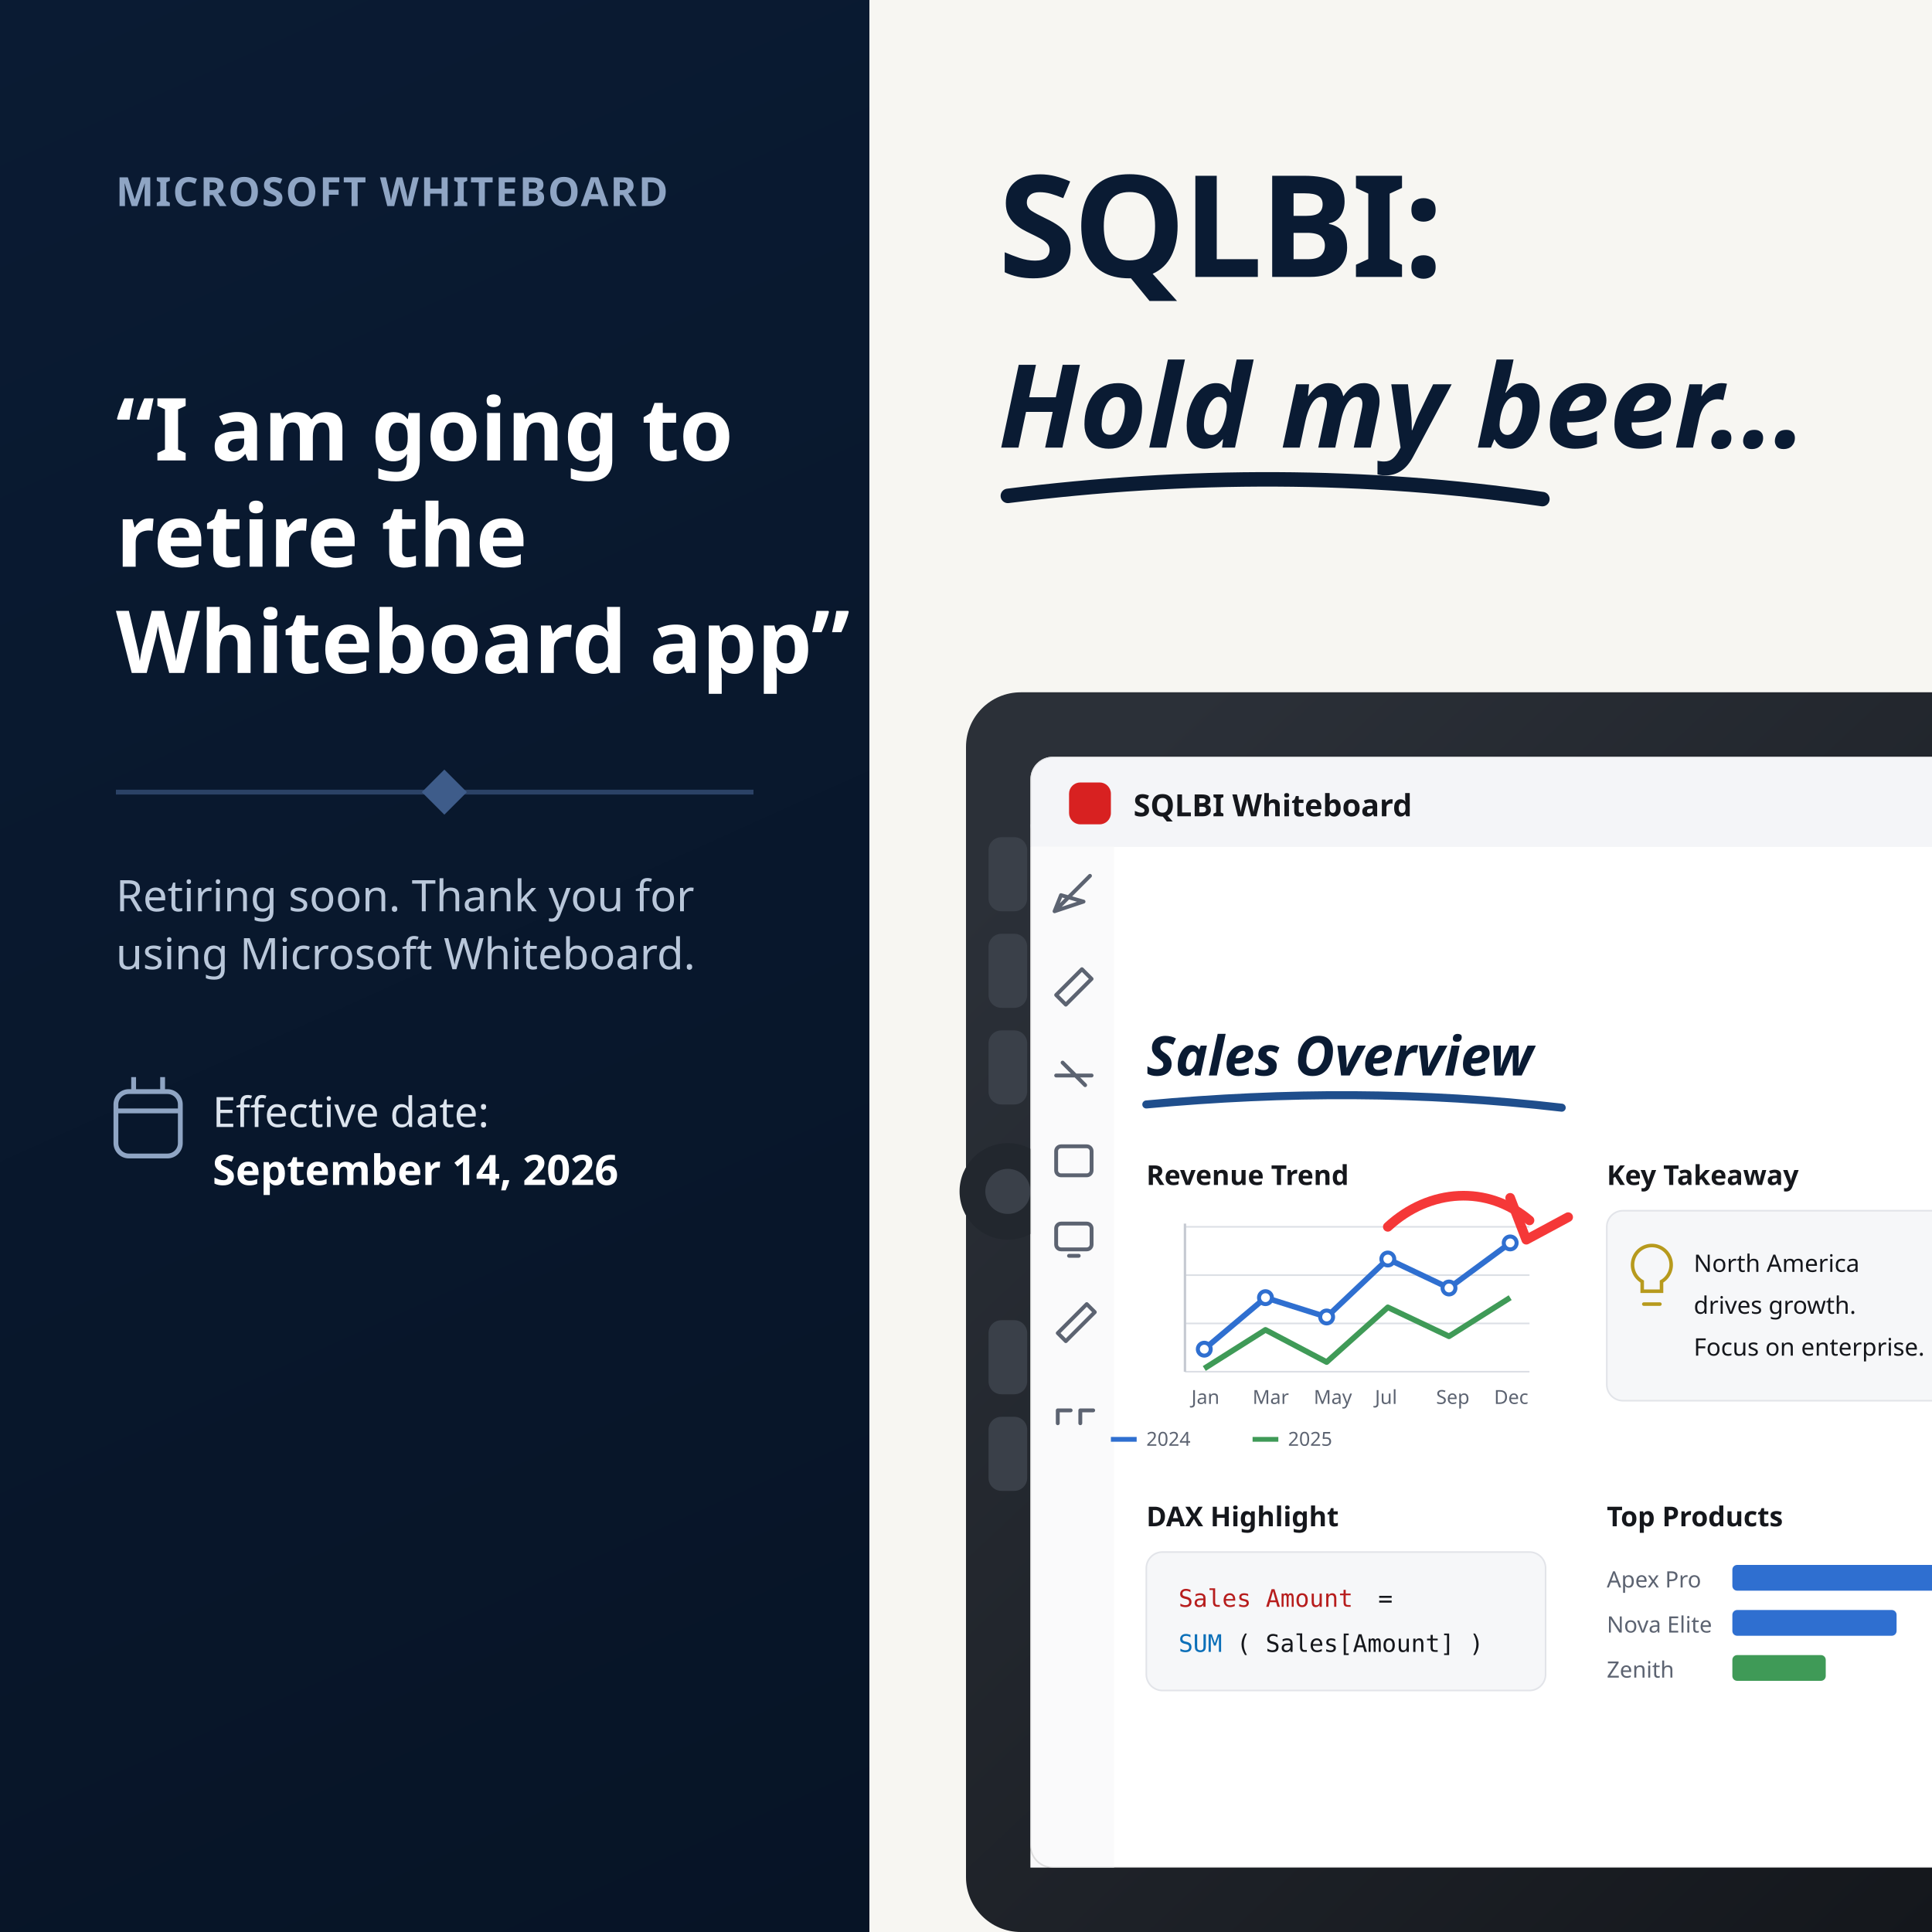
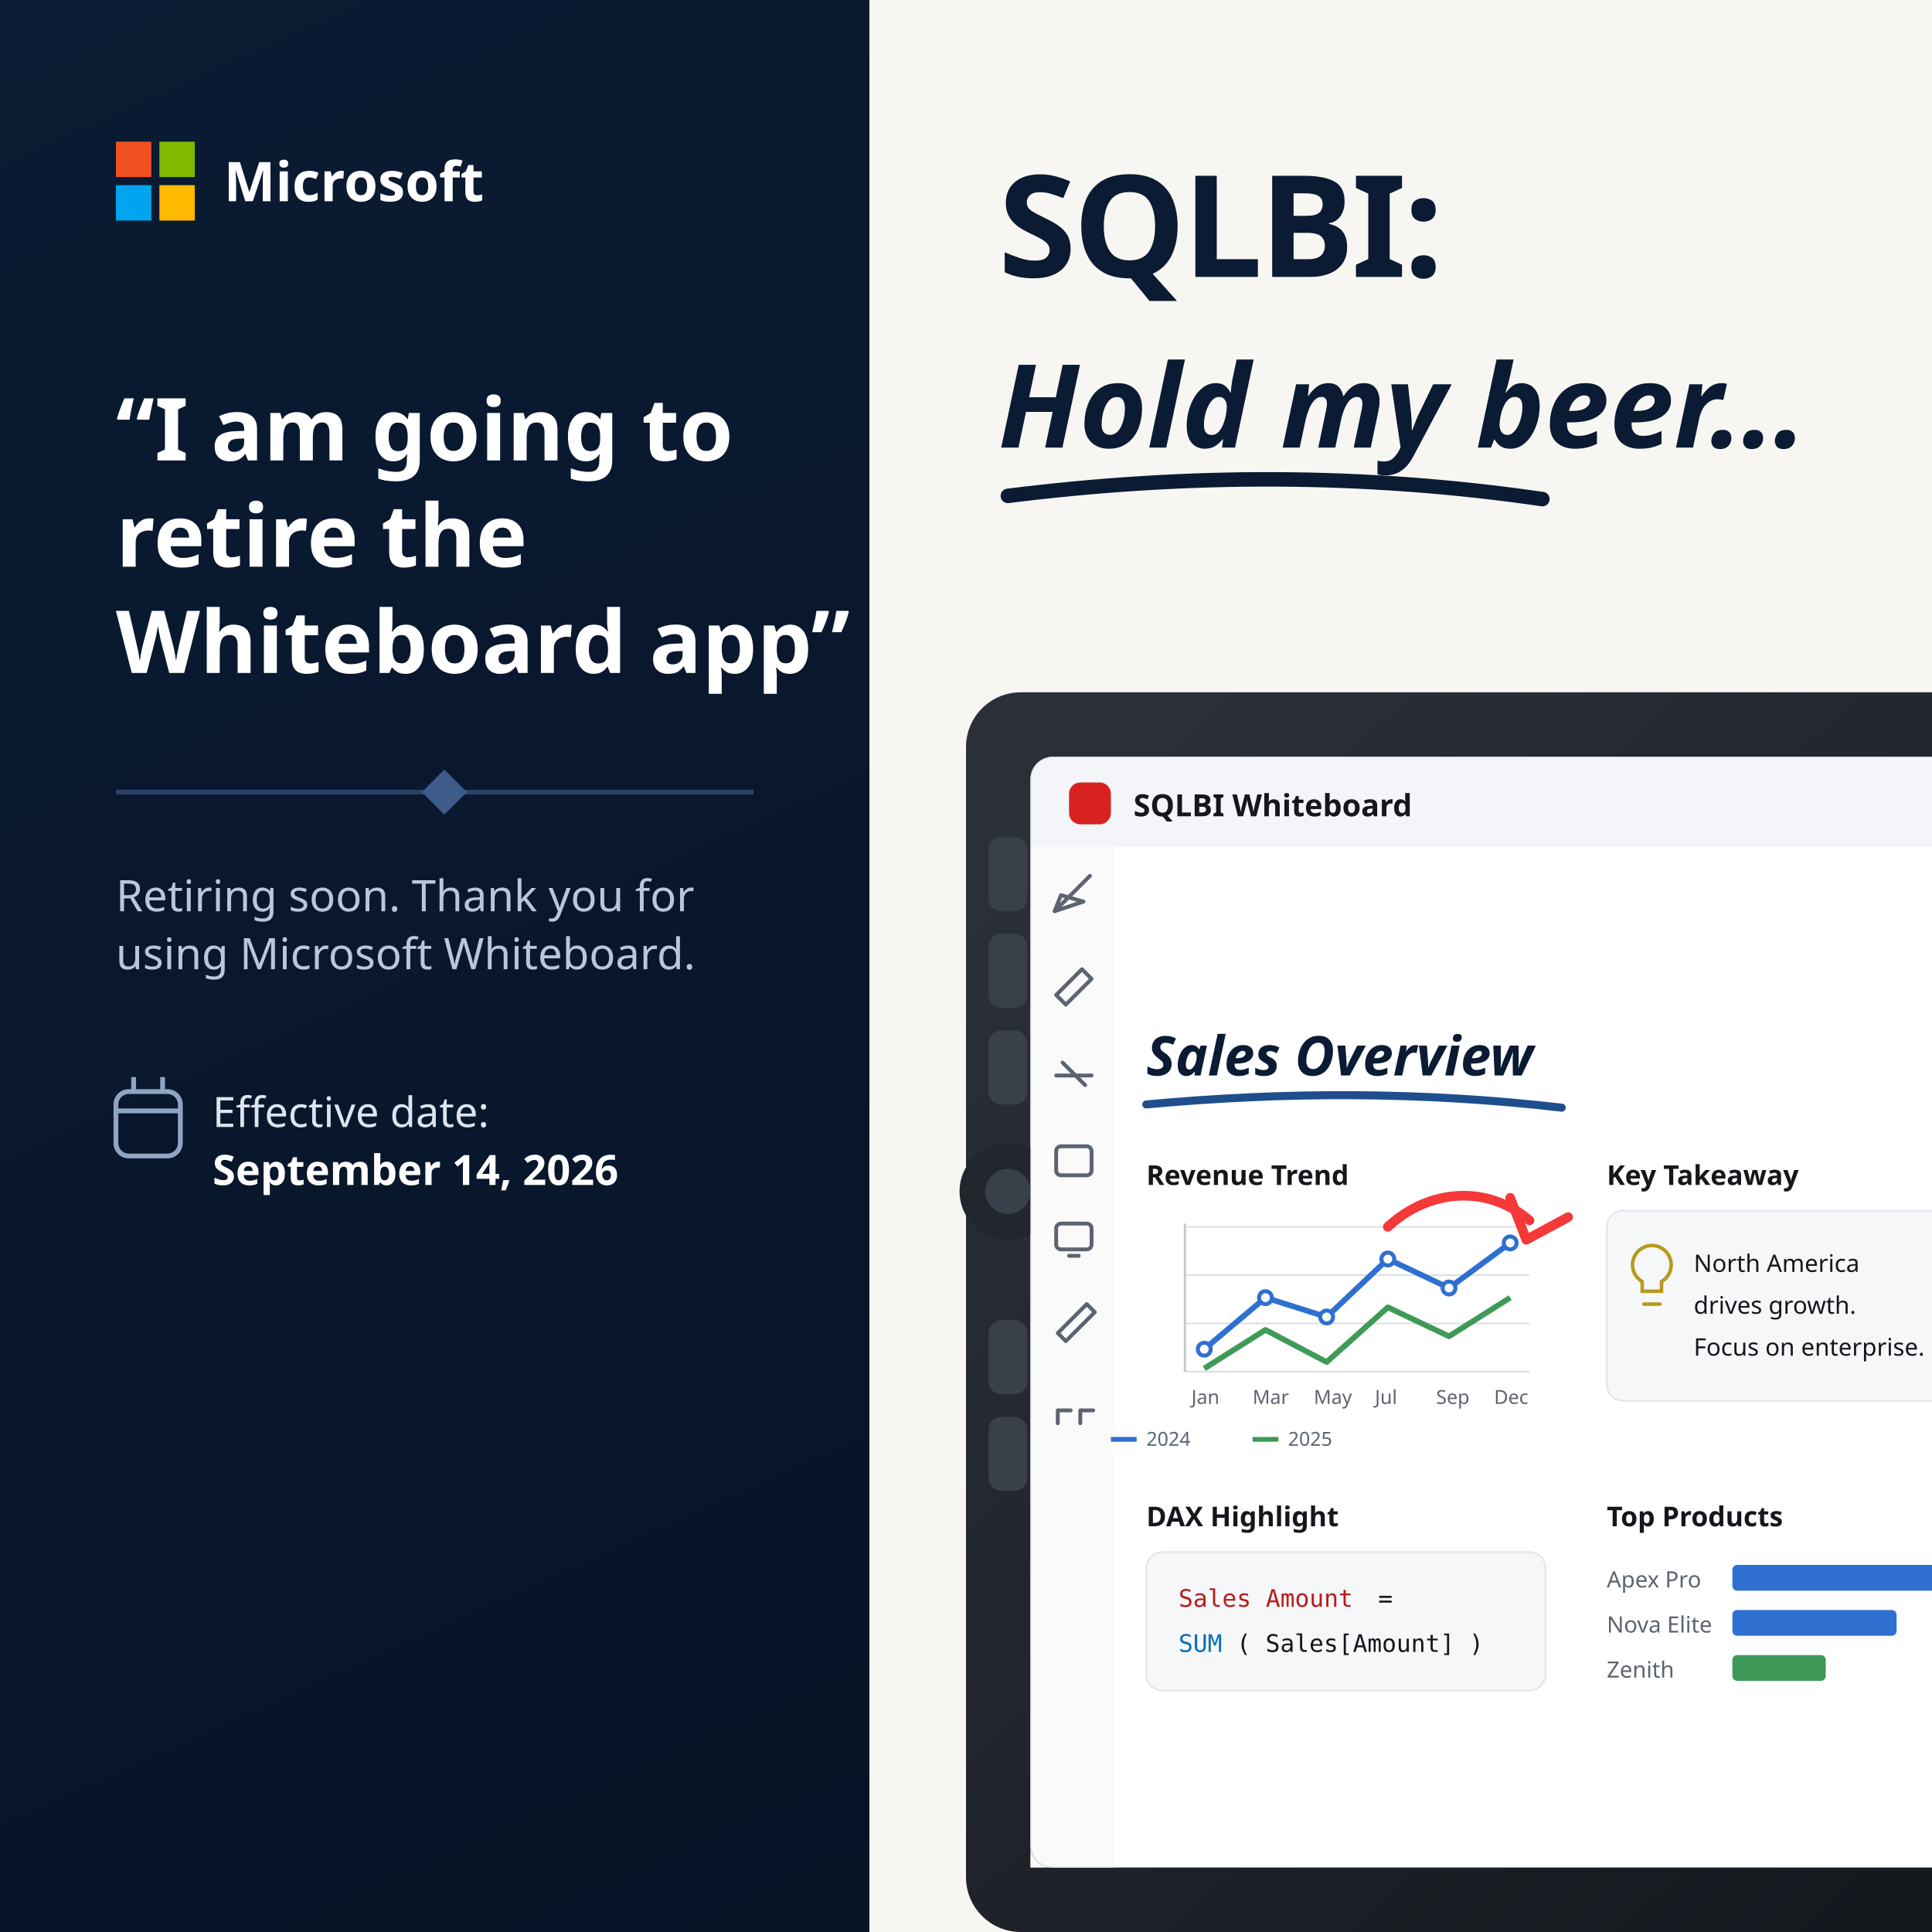
<svg xmlns="http://www.w3.org/2000/svg" viewBox="0 0 1200 1200" width="1200" height="1200" role="img" aria-label="Microsoft is retiring its Whiteboard app on 14 September 2026. SQLBI Whiteboard is the answer, shown on a pen display with charts, a DAX measure, and handwriting.">
  <defs>
    <linearGradient id="left" x1="0" y1="0" x2="540" y2="1200" gradientUnits="userSpaceOnUse">
      <stop stop-color="#0A1B33" />
      <stop offset="1" stop-color="#071426" />
    </linearGradient>
    <linearGradient id="pen" x1="600" y1="560" x2="1200" y2="1200" gradientUnits="userSpaceOnUse">
      <stop stop-color="#2B3038" />
      <stop offset="1" stop-color="#14171C" />
    </linearGradient>
    <clipPath id="board">
      <rect x="676" y="600" width="600" height="520" rx="10" />
    </clipPath>
  </defs>
  <rect width="1200" height="1200" fill="#F7F6F2" />
  <rect width="540" height="1200" fill="url(#left)" />
  <g font-family="Segoe UI Variable Display, Segoe UI, sans-serif" fill="#FFFFFF">
-     <text x="72" y="128" font-size="25" font-weight="600" letter-spacing="1" fill="#8FA5C4">MICROSOFT WHITEBOARD</text>
+     <g>
+       <rect x="72" y="88" width="22" height="22" fill="#F25022" />
+       <rect x="99" y="88" width="22" height="22" fill="#7FBA00" />
+       <rect x="72" y="115" width="22" height="22" fill="#00A4EF" />
+       <rect x="99" y="115" width="22" height="22" fill="#FFB900" />
+       <text x="139" y="125" font-size="34" font-weight="600">Microsoft</text>
+     </g>
    <text x="72" y="286" font-size="54" font-weight="700">“I am going to</text>
    <text x="72" y="352" font-size="54" font-weight="700">retire the</text>
    <text x="72" y="418" font-size="54" font-weight="700">Whiteboard app”</text>
    <path d="M72 492h396" stroke="#2B4266" stroke-width="3" />
    <path d="M262 492l14-14 14 14-14 14z" fill="#3E5C8A" />
    <text x="72" y="566" font-size="27" fill="#B9C7DA">Retiring soon. Thank you for</text>
    <text x="72" y="602" font-size="27" fill="#B9C7DA">using Microsoft Whiteboard.</text>
    <g transform="translate(72 706)">
      <rect x="0" y="-28" width="40" height="40" rx="8" fill="none" stroke="#8FA5C4" stroke-width="3" />
      <path d="M0 -16h40M11 -28v-9M29 -28v-9" stroke="#8FA5C4" stroke-width="3" />
      <text x="60" y="-6" font-size="26" fill="#DCE4EE">Effective date:</text>
      <text x="60" y="30" font-size="26" font-weight="600">September 14, 2026</text>
    </g>
  </g>
  <g font-family="Segoe UI Variable Display, Segoe UI, sans-serif" fill="#0A1B33">
    <text x="620" y="172" font-size="88" font-weight="800" letter-spacing="-2">SQLBI:</text>
    <text x="620" y="278" font-size="72" font-weight="700" font-style="italic">Hold my beer…</text>
    <path d="M626 308c112-14 222-14 332 2" stroke="#0A1B33" stroke-width="9" fill="none" stroke-linecap="round" />
  </g>
  <g>
    <rect x="600" y="430" width="700" height="770" rx="34" fill="url(#pen)" />
    <rect x="640" y="470" width="640" height="690" rx="14" fill="#FFFFFF" />
    <g fill="#3A4049">
      <rect x="614" y="520" width="24" height="46" rx="8" />
      <rect x="614" y="580" width="24" height="46" rx="8" />
      <rect x="614" y="640" width="24" height="46" rx="8" />
      <circle cx="626" cy="740" r="30" fill="#22272E" />
      <circle cx="626" cy="740" r="14" fill="#3A4049" />
      <rect x="614" y="820" width="24" height="46" rx="8" />
      <rect x="614" y="880" width="24" height="46" rx="8" />
    </g>
    <rect x="640" y="470" width="640" height="56" rx="14" fill="#F4F5F8" />
    <rect x="640" y="512" width="640" height="14" fill="#F4F5F8" />
    <rect x="664" y="486" width="26" height="26" rx="7" fill="#D82121" />
    <text x="704" y="507" font-family="Segoe UI, sans-serif" font-size="19" font-weight="600" fill="#15171C">SQLBI Whiteboard</text>
    <g fill="#9AA1AD">
      <circle cx="1216" cy="499" r="3" />
      <circle cx="1228" cy="499" r="3" />
      <circle cx="1240" cy="499" r="3" />
    </g>
    <rect x="640" y="526" width="52" height="634" fill="#FAFAFB" />
    <g fill="none" stroke="#5C6371" stroke-width="2.4" stroke-linecap="round" stroke-linejoin="round">
      <path d="M655 566l22-22M655 566l4-10 14 4z" />
      <path d="M656 618l16-16 6 6-16 16z" />
      <path d="M656 668h22M660 660l14 14" />
      <rect x="656" y="712" width="22" height="18" rx="3" />
      <rect x="656" y="760" width="22" height="16" rx="3" />
      <path d="M664 780h6" />
      <path d="M657 828l18-18 5 5-18 18z" />
      <path d="M657 876h8M657 876v8M679 876h-8M671 884v-8" />
    </g>
    <g clip-path="url(#board)">
      <text x="712" y="668" font-family="Segoe UI Variable Display, Segoe UI, sans-serif" font-size="34" font-weight="700" font-style="italic" fill="#0A1B33">Sales Overview</text>
      <path d="M712 686c86-8 172-8 258 2" stroke="#1F4E8C" stroke-width="5" fill="none" stroke-linecap="round" />
      <text x="712" y="736" font-family="Segoe UI, sans-serif" font-size="17" font-weight="600" fill="#15171C">Revenue Trend</text>
      <g stroke="#DCDFE5" stroke-width="1">
        <path d="M736 762h214M736 792h214M736 822h214M736 852h214" />
      </g>
      <path d="M736 852v-92" stroke="#C6CAD2" stroke-width="1.5" />
      <polyline points="748,838 786,806 824,818 862,782 900,800 938,772" fill="none" stroke="#2F6FD0" stroke-width="3.5" stroke-linejoin="round" />
      <polyline points="748,850 786,826 824,846 862,812 900,830 938,806" fill="none" stroke="#3F9A57" stroke-width="3.5" stroke-linejoin="round" />
      <g fill="#FFFFFF" stroke="#2F6FD0" stroke-width="2.5">
        <circle cx="748" cy="838" r="4" />
        <circle cx="786" cy="806" r="4" />
        <circle cx="824" cy="818" r="4" />
        <circle cx="862" cy="782" r="4" />
        <circle cx="900" cy="800" r="4" />
        <circle cx="938" cy="772" r="4" />
      </g>
      <g font-family="Segoe UI, sans-serif" font-size="12" fill="#5C6371">
        <text x="740" y="872">Jan</text>
        <text x="778" y="872">Mar</text>
        <text x="816" y="872">May</text>
        <text x="854" y="872">Jul</text>
        <text x="892" y="872">Sep</text>
        <text x="928" y="872">Dec</text>
      </g>
      <g font-family="Segoe UI, sans-serif" font-size="12" fill="#5C6371">
        <text x="712" y="898">2024</text>
        <text x="800" y="898">2025</text>
      </g>
      <path d="M690 894h16" stroke="#2F6FD0" stroke-width="3" />
      <path d="M778 894h16" stroke="#3F9A57" stroke-width="3" />
      <text x="998" y="736" font-family="Segoe UI, sans-serif" font-size="17" font-weight="600" fill="#15171C">Key Takeaway</text>
      <rect x="998" y="752" width="240" height="118" rx="10" fill="#F6F7F9" stroke="#E2E4E9" />
      <g font-family="Segoe UI, sans-serif" font-size="15" fill="#15171C">
        <text x="1052" y="790">North America</text>
        <text x="1052" y="816">drives growth.</text>
        <text x="1052" y="842">Focus on enterprise.</text>
      </g>
      <g stroke="#B79A1D" stroke-width="2.2" fill="none" stroke-linecap="round">
        <path d="M1020 796a12 12 0 1 1 12 0v6h-12z" />
        <path d="M1021 810h10" />
      </g>
      <text x="712" y="948" font-family="Segoe UI, sans-serif" font-size="17" font-weight="600" fill="#15171C">DAX Highlight</text>
      <rect x="712" y="964" width="248" height="86" rx="10" fill="#F6F7F9" stroke="#E2E4E9" />
      <g font-family="Cascadia Mono, Consolas, monospace" font-size="15">
        <text x="732" y="998" fill="#B71D1D">Sales Amount</text>
        <text x="856" y="998" fill="#15171C">=</text>
        <text x="732" y="1026" fill="#0B6FB8">SUM</text>
        <text x="768" y="1026" fill="#15171C">( Sales[Amount] )</text>
      </g>
      <text x="998" y="948" font-family="Segoe UI, sans-serif" font-size="17" font-weight="600" fill="#15171C">Top Products</text>
      <g font-family="Segoe UI, sans-serif" font-size="14" fill="#5C6371">
        <text x="998" y="986">Apex Pro</text>
        <text x="998" y="1014">Nova Elite</text>
        <text x="998" y="1042">Zenith</text>
      </g>
      <g>
        <rect x="1076" y="972" width="146" height="16" rx="3" fill="#2F6FD0" />
        <rect x="1076" y="1000" width="102" height="16" rx="3" fill="#2F6FD0" />
        <rect x="1076" y="1028" width="58" height="16" rx="3" fill="#3F9A57" />
      </g>
      <g fill="none" stroke="#F42727" stroke-linecap="round" stroke-linejoin="round" opacity=".92">
        <path d="M862 762c26-24 62-26 88-4" stroke-width="6" />
        <path d="M938 744l10 26 26-14" stroke-width="6" />
      </g>
    </g>
    <rect x="640" y="470" width="640" height="690" rx="14" fill="none" stroke="#0A0C10" stroke-opacity=".12" />
  </g>
</svg>
